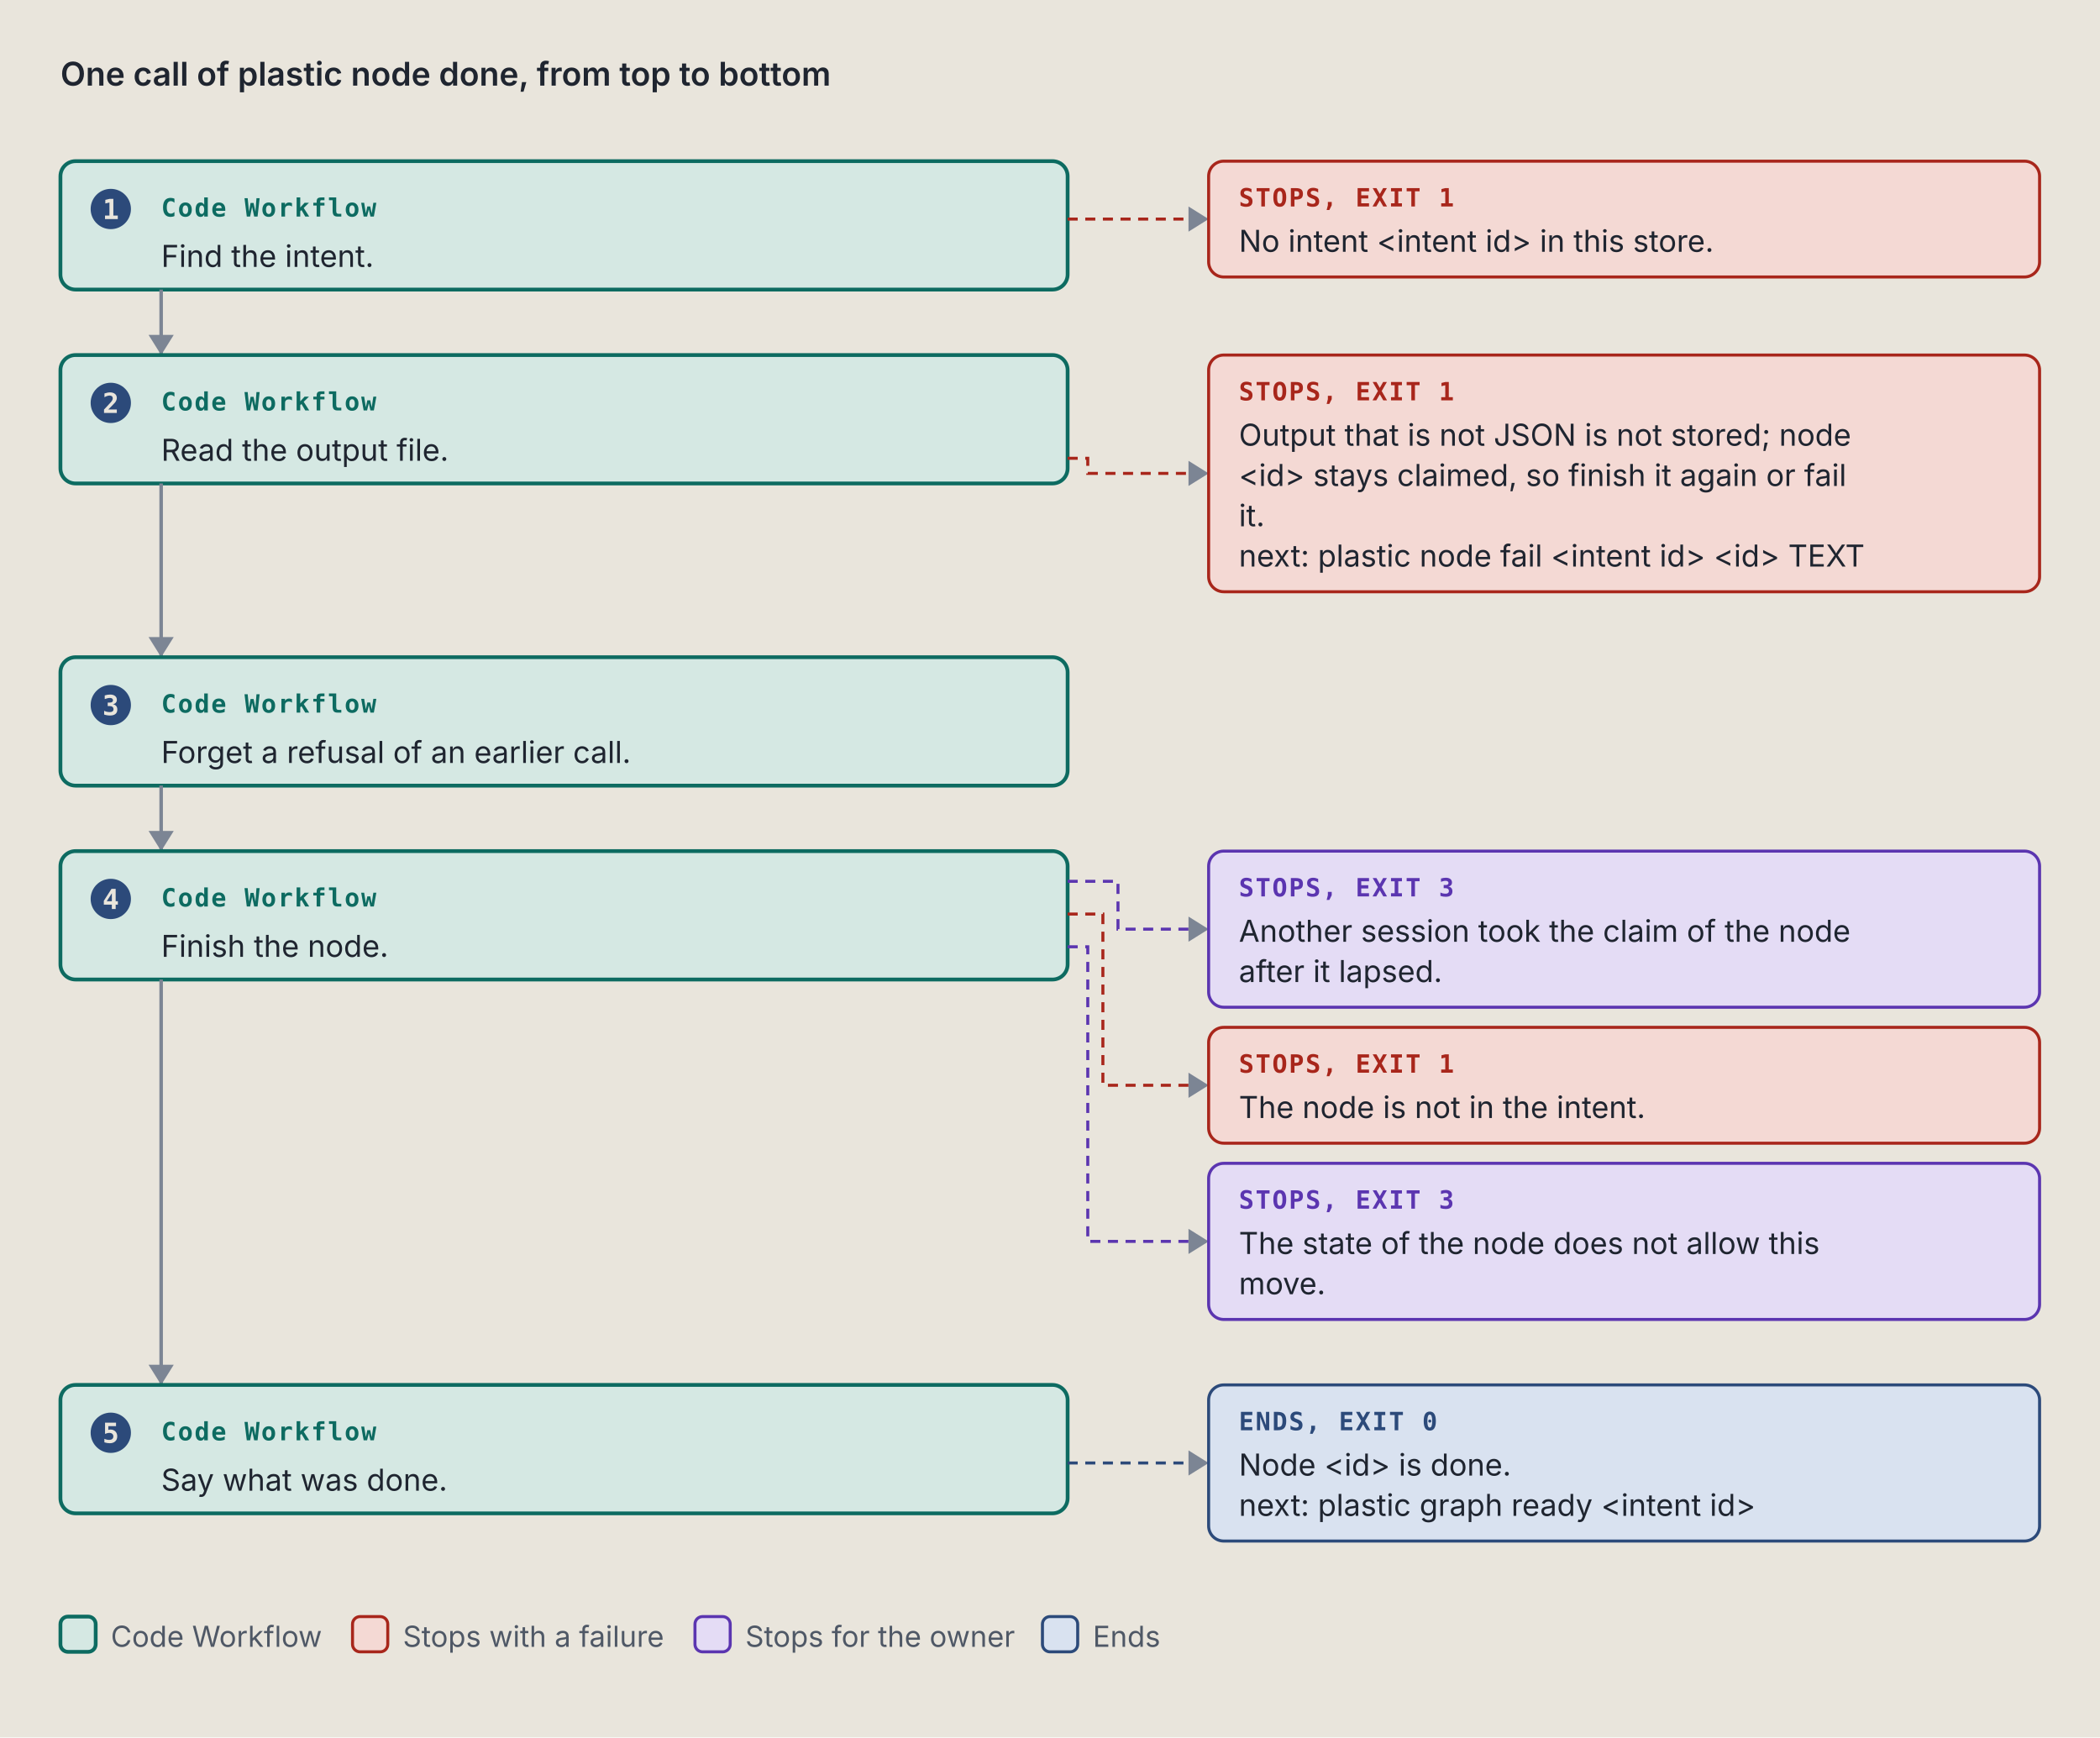
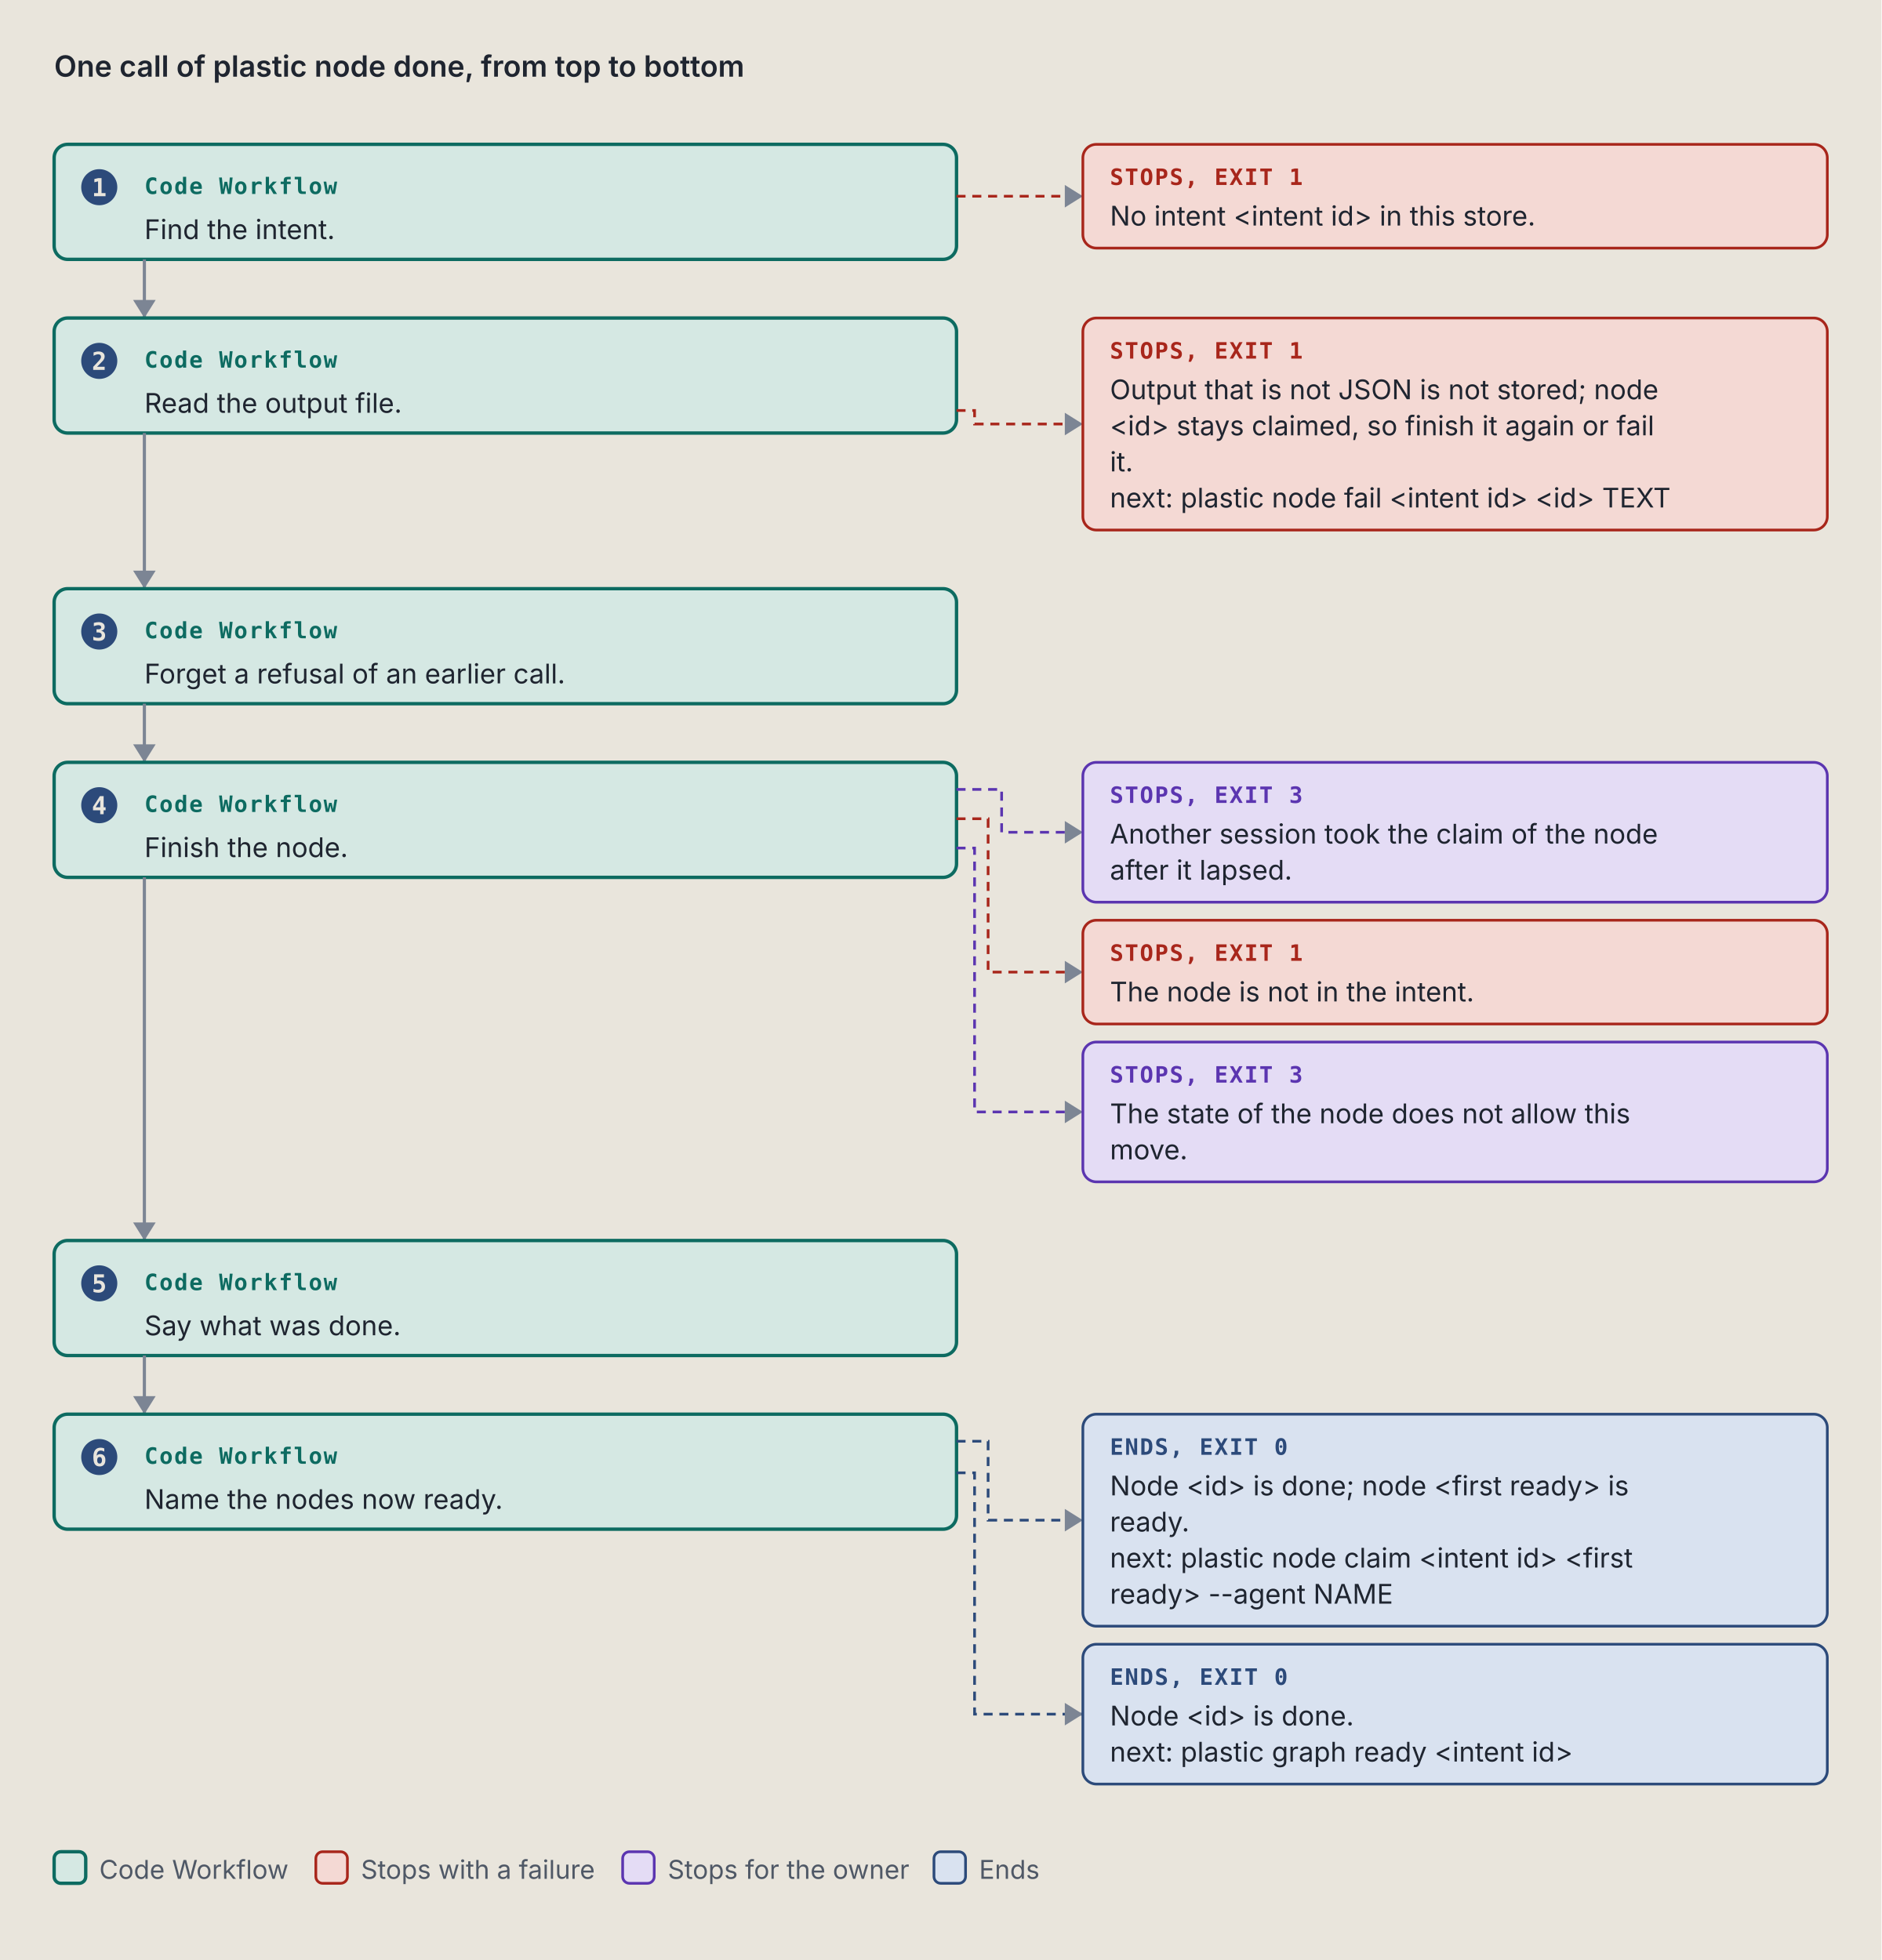
- <svg xmlns="http://www.w3.org/2000/svg" viewBox="0 0 834 690" width="834" height="690" role="img" xml:space="preserve">
+ <svg xmlns="http://www.w3.org/2000/svg" viewBox="0 0 834 869" width="834" height="869" role="img" xml:space="preserve">
  <style>.ground { fill: #e9e5dc; }
.card { fill: #f4f1ea; stroke: #7c8594; stroke-width: 1; }
.lane-code { fill: #d5e8e3; stroke: #0d6b61; stroke-width: 1.5; }
.lane-agent { fill: #f1e2c7; stroke: #9a5508; stroke-width: 1.5; }
.stop-refusal { fill: #e4dcf5; stroke: #5b35b0; stroke-width: 1.2; }
.stop-failure { fill: #f4d9d4; stroke: #a8261b; stroke-width: 1.2; }
.end { fill: #d9e2f0; stroke: #2c4a7a; stroke-width: 1.2; }
.stop-end { fill: #d9e2f0; stroke: #2c4a7a; stroke-width: 1.2; }
.stop-handoff { fill: #f1e2c7; stroke: #9a5508; stroke-width: 1.2; stroke-dasharray: 5 3; }
.wire-handoff { fill: none; stroke: #9a5508; stroke-width: 1.2; stroke-dasharray: 4 3; }
.wire-end { fill: none; stroke: #2c4a7a; stroke-width: 1.2; stroke-dasharray: 4 3; }
.tag-handoff { fill: #9a5508; }
.k { fill: #4f5866; font: 11.5px "IBM Plex Sans", system-ui, -apple-system, "Segoe UI", sans-serif; }
.way { fill: #1f2530; font: italic 12.5px "IBM Plex Sans", system-ui, -apple-system, "Segoe UI", sans-serif; }
.wire { fill: none; stroke: #7c8594; stroke-width: 1.4; }
.wire-read { fill: none; stroke: #7c8594; stroke-width: 1.4; stroke-dasharray: 5 3; }
.wire-refusal { fill: none; stroke: #5b35b0; stroke-width: 1.2; stroke-dasharray: 4 3; }
.wire-failure { fill: none; stroke: #a8261b; stroke-width: 1.2; stroke-dasharray: 4 3; }
.head { fill: #7c8594; }
.t { fill: #1f2530; font: 12px "IBM Plex Sans", system-ui, -apple-system, "Segoe UI", sans-serif; }
.tb { fill: #1f2530; font: 600 13px "IBM Plex Sans", system-ui, -apple-system, "Segoe UI", sans-serif; }
.tm { fill: #1f2530; font: 11.5px "IBM Plex Mono", ui-monospace, Menlo, Consolas, monospace; }
.tag { font: 600 10px "IBM Plex Mono", ui-monospace, Menlo, Consolas, monospace; letter-spacing: .06em; }
.tag-code { fill: #0d6b61; } .tag-agent { fill: #9a5508; } .tag-refusal { fill: #5b35b0; }
.tag-failure { fill: #a8261b; } .tag-end { fill: #2c4a7a; } .tag-muted { fill: #4f5866; }
.tm.tag-muted { font-size: 10.5px; }
.db { fill: #d9e2f0; stroke: #2c4a7a; stroke-width: 1.2; }
.codebox { fill: #f4f1ea; stroke: #7c8594; stroke-width: 1; }
.cx { fill: #1f2530; font: 12px "IBM Plex Mono", ui-monospace, Menlo, Consolas, monospace; white-space: pre; }
.cx-n { fill: #4f5866; font: 11px "IBM Plex Mono", ui-monospace, Menlo, Consolas, monospace; }
.cx-k { fill: #5b35b0; } .cx-s { fill: #9a5508; } .cx-y { fill: #0d6b61; }
.cx-w { fill: #2c4a7a; font-weight: 600; } .cx-t { fill: #a8261b; } .cx-c { fill: #4f5866; font-style: italic; }
.badge { fill: #2c4a7a; } .badge-t { fill: #e9e5dc; font: 600 11px "IBM Plex Mono", ui-monospace, Menlo, Consolas, monospace; }
.bracket { fill: none; stroke: #2c4a7a; stroke-width: 1.4; }
.term { fill: #16191e; stroke: #7c8594; stroke-width: 1; }
.term-t { fill: #e6e2d8; font: 12px "IBM Plex Mono", ui-monospace, Menlo, Consolas, monospace; }
.term-p { fill: #8fd18f; font: 12px "IBM Plex Mono", ui-monospace, Menlo, Consolas, monospace; }
.term-m { fill: #a3abb6; font: 12px "IBM Plex Mono", ui-monospace, Menlo, Consolas, monospace; }
.big { font: 700 36px "IBM Plex Mono", ui-monospace, Menlo, Consolas, monospace; }

@media (prefers-color-scheme: dark) {
.ground { fill: #171a1f; }
.card { fill: #20242b; stroke: #8a93a2; stroke-width: 1; }
.lane-code { fill: #173a36; stroke: #5cc4b4; stroke-width: 1.5; }
.lane-agent { fill: #3d2e17; stroke: #e5a95a; stroke-width: 1.5; }
.stop-refusal { fill: #2d2445; stroke: #b59cf2; stroke-width: 1.2; }
.stop-failure { fill: #45211e; stroke: #f2958a; stroke-width: 1.2; }
.end { fill: #1f2c42; stroke: #97b6e8; stroke-width: 1.2; }
.stop-end { fill: #1f2c42; stroke: #97b6e8; stroke-width: 1.2; }
.stop-handoff { fill: #3d2e17; stroke: #e5a95a; stroke-width: 1.2; stroke-dasharray: 5 3; }
.wire-handoff { fill: none; stroke: #e5a95a; stroke-width: 1.2; stroke-dasharray: 4 3; }
.wire-end { fill: none; stroke: #97b6e8; stroke-width: 1.2; stroke-dasharray: 4 3; }
.tag-handoff { fill: #e5a95a; }
.k { fill: #b3b9c3; font: 11.5px "IBM Plex Sans", system-ui, -apple-system, "Segoe UI", sans-serif; }
.way { fill: #e8e4da; font: italic 12.5px "IBM Plex Sans", system-ui, -apple-system, "Segoe UI", sans-serif; }
.wire { fill: none; stroke: #8a93a2; stroke-width: 1.4; }
.wire-read { fill: none; stroke: #8a93a2; stroke-width: 1.4; stroke-dasharray: 5 3; }
.wire-refusal { fill: none; stroke: #b59cf2; stroke-width: 1.2; stroke-dasharray: 4 3; }
.wire-failure { fill: none; stroke: #f2958a; stroke-width: 1.2; stroke-dasharray: 4 3; }
.head { fill: #8a93a2; }
.t { fill: #e8e4da; font: 12px "IBM Plex Sans", system-ui, -apple-system, "Segoe UI", sans-serif; }
.tb { fill: #e8e4da; font: 600 13px "IBM Plex Sans", system-ui, -apple-system, "Segoe UI", sans-serif; }
.tm { fill: #e8e4da; font: 11.5px "IBM Plex Mono", ui-monospace, Menlo, Consolas, monospace; }
.tag { font: 600 10px "IBM Plex Mono", ui-monospace, Menlo, Consolas, monospace; letter-spacing: .06em; }
.tag-code { fill: #5cc4b4; } .tag-agent { fill: #e5a95a; } .tag-refusal { fill: #b59cf2; }
.tag-failure { fill: #f2958a; } .tag-end { fill: #97b6e8; } .tag-muted { fill: #b3b9c3; }
.tm.tag-muted { font-size: 10.5px; }
.db { fill: #1f2c42; stroke: #97b6e8; stroke-width: 1.2; }
.codebox { fill: #20242b; stroke: #8a93a2; stroke-width: 1; }
.cx { fill: #e8e4da; font: 12px "IBM Plex Mono", ui-monospace, Menlo, Consolas, monospace; white-space: pre; }
.cx-n { fill: #b3b9c3; font: 11px "IBM Plex Mono", ui-monospace, Menlo, Consolas, monospace; }
.cx-k { fill: #b59cf2; } .cx-s { fill: #e5a95a; } .cx-y { fill: #5cc4b4; }
.cx-w { fill: #97b6e8; font-weight: 600; } .cx-t { fill: #f2958a; } .cx-c { fill: #b3b9c3; font-style: italic; }
.badge { fill: #97b6e8; } .badge-t { fill: #171a1f; font: 600 11px "IBM Plex Mono", ui-monospace, Menlo, Consolas, monospace; }
.bracket { fill: none; stroke: #97b6e8; stroke-width: 1.4; }
.term { fill: #16191e; stroke: #8a93a2; stroke-width: 1; }
.term-t { fill: #e6e2d8; font: 12px "IBM Plex Mono", ui-monospace, Menlo, Consolas, monospace; }
.term-p { fill: #8fd18f; font: 12px "IBM Plex Mono", ui-monospace, Menlo, Consolas, monospace; }
.term-m { fill: #a3abb6; font: 12px "IBM Plex Mono", ui-monospace, Menlo, Consolas, monospace; }
.big { font: 700 36px "IBM Plex Mono", ui-monospace, Menlo, Consolas, monospace; }
}</style>
  <rect width="100%" height="100%" class="ground" />
  <text x="24" y="34" class="tb" text-anchor="start">One call of plastic node done, from top to bottom</text>
  <rect x="24" y="64" width="400" height="51" rx="6" class="lane-code" />
  <circle cx="44" cy="83" r="8" class="badge" />
  <text x="44" y="87" class="badge-t" text-anchor="middle">1</text>
  <text x="64" y="86" class="tag tag-code" text-anchor="start">Code Workflow</text>
  <text x="64" y="106" class="t" text-anchor="start">Find the intent.</text>
  <path d="M 424 87 L 480 87" class="wire-failure" />
  <path d="M 472 82 L 480 87 L 472 92 Z" class="head" />
  <rect x="480" y="64" width="330" height="46" rx="6" class="stop-failure" />
  <text x="492" y="82" class="tag tag-failure" text-anchor="start">STOPS, EXIT 1</text>
  <text x="492" y="100" class="t" text-anchor="start">No intent &lt;intent id&gt; in this store.</text>
  <path d="M 64 115 L 64 141" class="wire" />
  <path d="M 59 133 L 64 141 L 69 133 Z" class="head" />
  <rect x="24" y="141" width="400" height="51" rx="6" class="lane-code" />
  <circle cx="44" cy="160" r="8" class="badge" />
  <text x="44" y="164" class="badge-t" text-anchor="middle">2</text>
  <text x="64" y="163" class="tag tag-code" text-anchor="start">Code Workflow</text>
  <text x="64" y="183" class="t" text-anchor="start">Read the output file.</text>
  <path d="M 424 182 L 432 182 L 432 188 L 480 188" class="wire-failure" />
  <path d="M 472 183 L 480 188 L 472 193 Z" class="head" />
  <rect x="480" y="141" width="330" height="94" rx="6" class="stop-failure" />
  <text x="492" y="159" class="tag tag-failure" text-anchor="start">STOPS, EXIT 1</text>
  <text x="492" y="177" class="t" text-anchor="start">Output that is not JSON is not stored; node</text>
  <text x="492" y="193" class="t" text-anchor="start">&lt;id&gt; stays claimed, so finish it again or fail</text>
  <text x="492" y="209" class="t" text-anchor="start">it.</text>
  <text x="492" y="225" class="t" text-anchor="start">next: plastic node fail &lt;intent id&gt; &lt;id&gt; TEXT</text>
  <path d="M 64 192 L 64 261" class="wire" />
  <path d="M 59 253 L 64 261 L 69 253 Z" class="head" />
  <rect x="24" y="261" width="400" height="51" rx="6" class="lane-code" />
  <circle cx="44" cy="280" r="8" class="badge" />
  <text x="44" y="284" class="badge-t" text-anchor="middle">3</text>
  <text x="64" y="283" class="tag tag-code" text-anchor="start">Code Workflow</text>
  <text x="64" y="303" class="t" text-anchor="start">Forget a refusal of an earlier call.</text>
  <path d="M 64 312 L 64 338" class="wire" />
  <path d="M 59 330 L 64 338 L 69 330 Z" class="head" />
  <rect x="24" y="338" width="400" height="51" rx="6" class="lane-code" />
  <circle cx="44" cy="357" r="8" class="badge" />
  <text x="44" y="361" class="badge-t" text-anchor="middle">4</text>
  <text x="64" y="360" class="tag tag-code" text-anchor="start">Code Workflow</text>
  <text x="64" y="380" class="t" text-anchor="start">Finish the node.</text>
  <path d="M 424 350 L 444 350 L 444 369 L 480 369" class="wire-refusal" />
  <path d="M 472 364 L 480 369 L 472 374 Z" class="head" />
  <rect x="480" y="338" width="330" height="62" rx="6" class="stop-refusal" />
  <text x="492" y="356" class="tag tag-refusal" text-anchor="start">STOPS, EXIT 3</text>
  <text x="492" y="374" class="t" text-anchor="start">Another session took the claim of the node</text>
  <text x="492" y="390" class="t" text-anchor="start">after it lapsed.</text>
  <path d="M 424 363 L 438 363 L 438 431 L 480 431" class="wire-failure" />
  <path d="M 472 426 L 480 431 L 472 436 Z" class="head" />
  <rect x="480" y="408" width="330" height="46" rx="6" class="stop-failure" />
  <text x="492" y="426" class="tag tag-failure" text-anchor="start">STOPS, EXIT 1</text>
  <text x="492" y="444" class="t" text-anchor="start">The node is not in the intent.</text>
  <path d="M 424 376 L 432 376 L 432 493 L 480 493" class="wire-refusal" />
  <path d="M 472 488 L 480 493 L 472 498 Z" class="head" />
  <rect x="480" y="462" width="330" height="62" rx="6" class="stop-refusal" />
  <text x="492" y="480" class="tag tag-refusal" text-anchor="start">STOPS, EXIT 3</text>
  <text x="492" y="498" class="t" text-anchor="start">The state of the node does not allow this</text>
  <text x="492" y="514" class="t" text-anchor="start">move.</text>
  <path d="M 64 389 L 64 550" class="wire" />
  <path d="M 59 542 L 64 550 L 69 542 Z" class="head" />
  <rect x="24" y="550" width="400" height="51" rx="6" class="lane-code" />
  <circle cx="44" cy="569" r="8" class="badge" />
  <text x="44" y="573" class="badge-t" text-anchor="middle">5</text>
  <text x="64" y="572" class="tag tag-code" text-anchor="start">Code Workflow</text>
  <text x="64" y="592" class="t" text-anchor="start">Say what was done.</text>
-   <path d="M 424 581 L 480 581" class="wire-end" />
-   <path d="M 472 576 L 480 581 L 472 586 Z" class="head" />
-   <rect x="480" y="550" width="330" height="62" rx="6" class="stop-end" />
-   <text x="492" y="568" class="tag tag-end" text-anchor="start">ENDS, EXIT 0</text>
-   <text x="492" y="586" class="t" text-anchor="start">Node &lt;id&gt; is done.</text>
-   <text x="492" y="602" class="t" text-anchor="start">next: plastic graph ready &lt;intent id&gt;</text>
-   <rect x="24" y="642" width="14" height="14" rx="3" class="lane-code" />
-   <text x="44" y="654" class="k" text-anchor="start">Code Workflow</text>
-   <rect x="140" y="642" width="14" height="14" rx="3" class="stop-failure" />
-   <text x="160" y="654" class="k" text-anchor="start">Stops with a failure</text>
-   <rect x="276" y="642" width="14" height="14" rx="3" class="stop-refusal" />
-   <text x="296" y="654" class="k" text-anchor="start">Stops for the owner</text>
-   <rect x="414" y="642" width="14" height="14" rx="3" class="stop-end" />
-   <text x="434" y="654" class="k" text-anchor="start">Ends</text>
+   <path d="M 64 601 L 64 627" class="wire" />
+   <path d="M 59 619 L 64 627 L 69 619 Z" class="head" />
+   <rect x="24" y="627" width="400" height="51" rx="6" class="lane-code" />
+   <circle cx="44" cy="646" r="8" class="badge" />
+   <text x="44" y="650" class="badge-t" text-anchor="middle">6</text>
+   <text x="64" y="649" class="tag tag-code" text-anchor="start">Code Workflow</text>
+   <text x="64" y="669" class="t" text-anchor="start">Name the nodes now ready.</text>
+   <path d="M 424 639 L 438 639 L 438 674 L 480 674" class="wire-end" />
+   <path d="M 472 669 L 480 674 L 472 679 Z" class="head" />
+   <rect x="480" y="627" width="330" height="94" rx="6" class="stop-end" />
+   <text x="492" y="645" class="tag tag-end" text-anchor="start">ENDS, EXIT 0</text>
+   <text x="492" y="663" class="t" text-anchor="start">Node &lt;id&gt; is done; node &lt;first ready&gt; is</text>
+   <text x="492" y="679" class="t" text-anchor="start">ready.</text>
+   <text x="492" y="695" class="t" text-anchor="start">next: plastic node claim &lt;intent id&gt; &lt;first</text>
+   <text x="492" y="711" class="t" text-anchor="start">ready&gt; --agent NAME</text>
+   <path d="M 424 653 L 432 653 L 432 760 L 480 760" class="wire-end" />
+   <path d="M 472 755 L 480 760 L 472 765 Z" class="head" />
+   <rect x="480" y="729" width="330" height="62" rx="6" class="stop-end" />
+   <text x="492" y="747" class="tag tag-end" text-anchor="start">ENDS, EXIT 0</text>
+   <text x="492" y="765" class="t" text-anchor="start">Node &lt;id&gt; is done.</text>
+   <text x="492" y="781" class="t" text-anchor="start">next: plastic graph ready &lt;intent id&gt;</text>
+   <rect x="24" y="821" width="14" height="14" rx="3" class="lane-code" />
+   <text x="44" y="833" class="k" text-anchor="start">Code Workflow</text>
+   <rect x="140" y="821" width="14" height="14" rx="3" class="stop-failure" />
+   <text x="160" y="833" class="k" text-anchor="start">Stops with a failure</text>
+   <rect x="276" y="821" width="14" height="14" rx="3" class="stop-refusal" />
+   <text x="296" y="833" class="k" text-anchor="start">Stops for the owner</text>
+   <rect x="414" y="821" width="14" height="14" rx="3" class="stop-end" />
+   <text x="434" y="833" class="k" text-anchor="start">Ends</text>
</svg>
